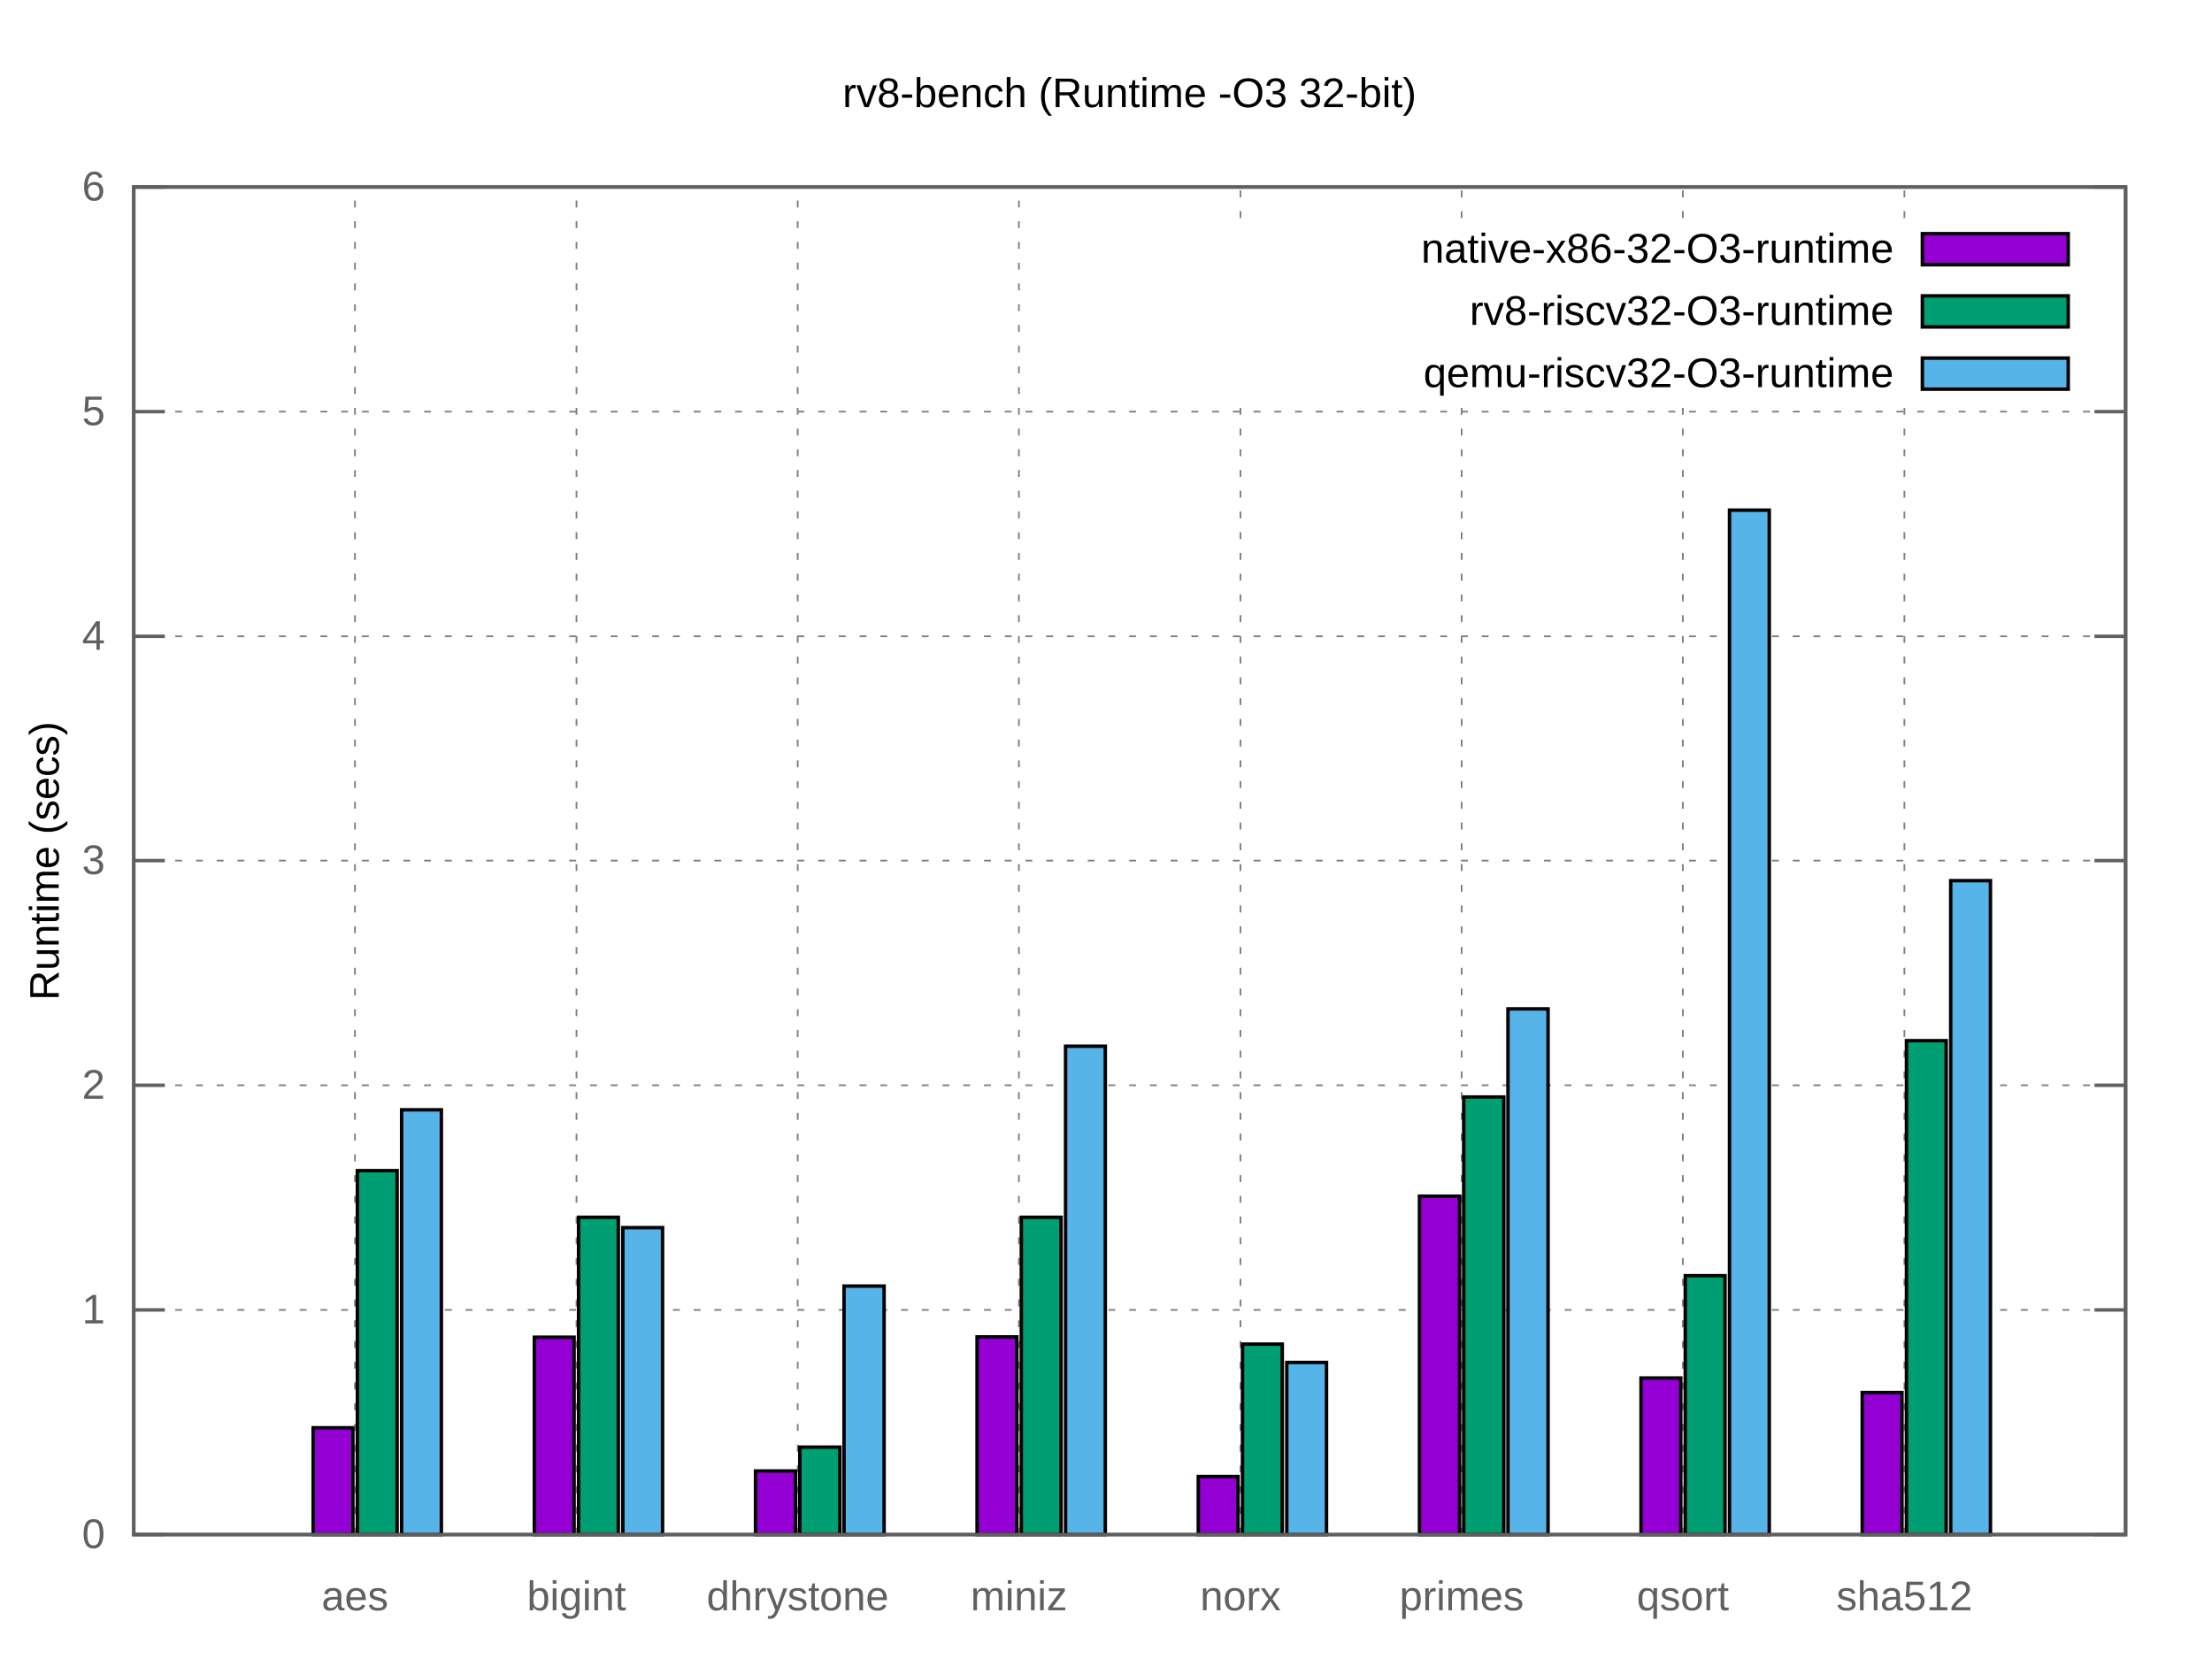
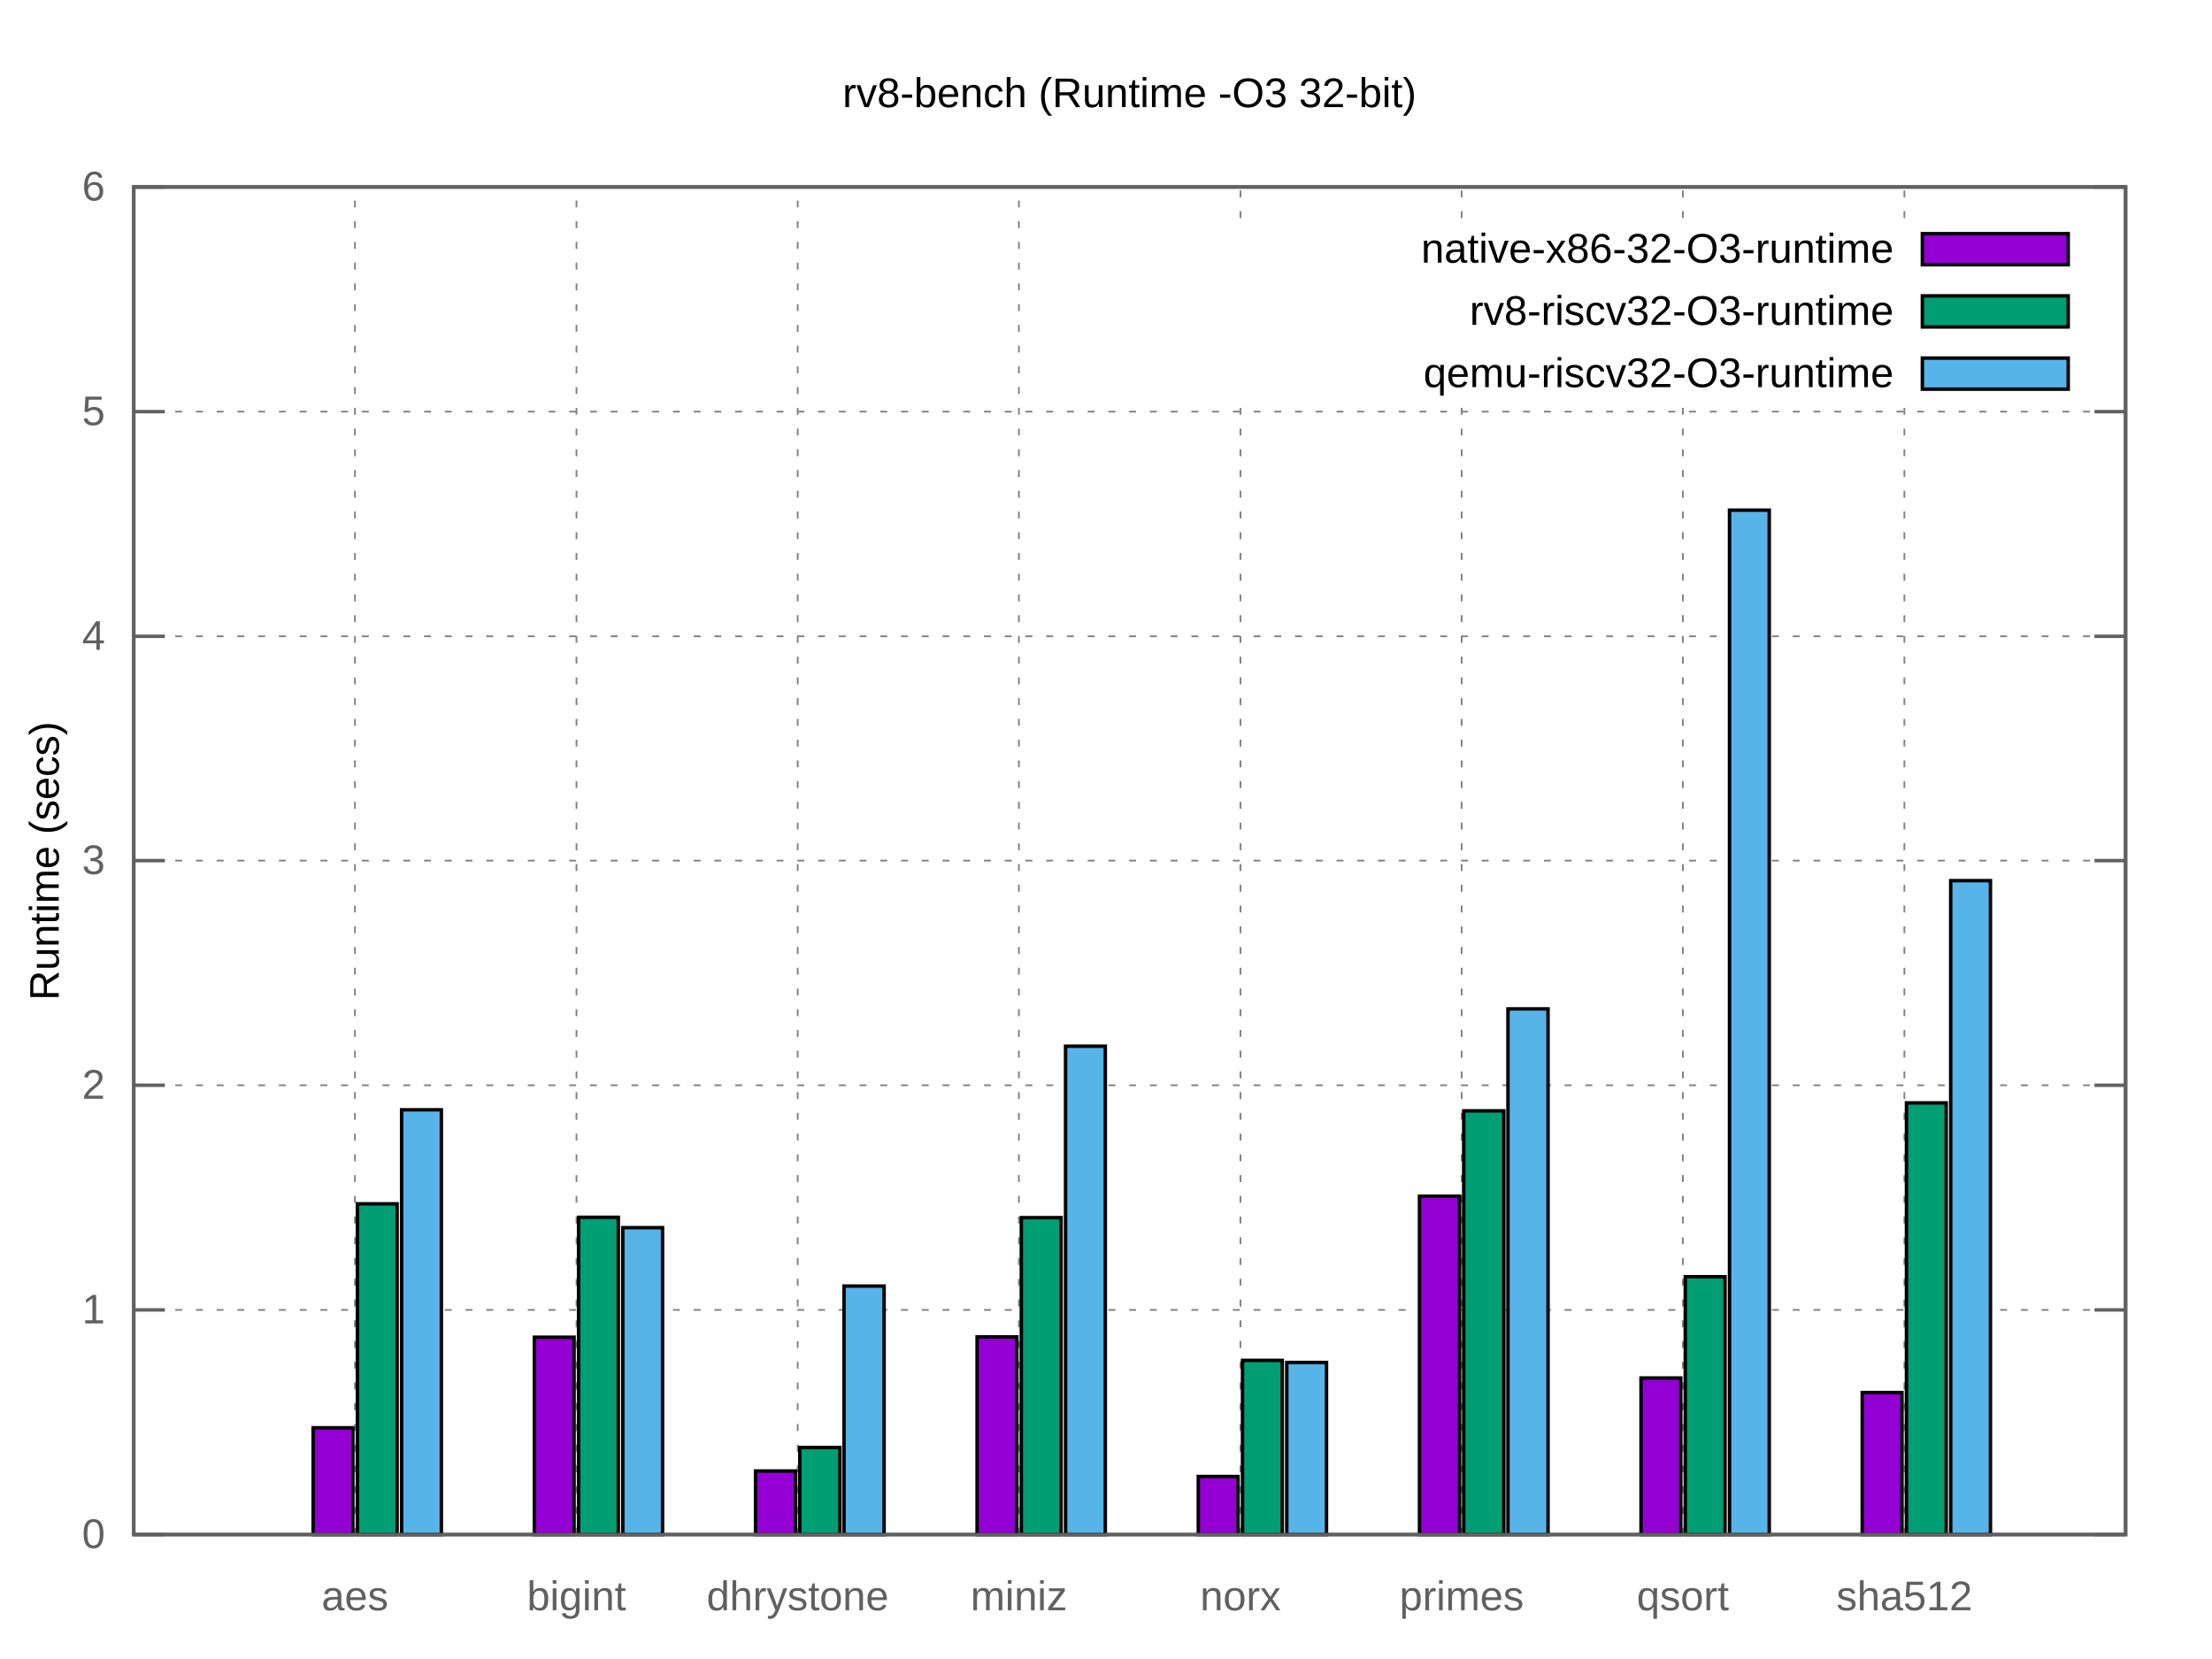
<svg xmlns="http://www.w3.org/2000/svg" xmlns:xlink="http://www.w3.org/1999/xlink" width="640" height="480" viewBox="0 0 640 480">
  <g id="gnuplot_canvas">
    <rect x="0" y="0" width="640" height="480" fill="none" />
    <defs>
      <circle id="gpDot" r="0.5" stroke-width="0.5" />
      <path id="gpPt0" stroke-width="0.222" stroke="currentColor" d="M-1,0 h2 M0,-1 v2" />
      <path id="gpPt1" stroke-width="0.222" stroke="currentColor" d="M-1,-1 L1,1 M1,-1 L-1,1" />
      <path id="gpPt2" stroke-width="0.222" stroke="currentColor" d="M-1,0 L1,0 M0,-1 L0,1 M-1,-1 L1,1 M-1,1 L1,-1" />
      <rect id="gpPt3" stroke-width="0.222" stroke="currentColor" x="-1" y="-1" width="2" height="2" />
      <rect id="gpPt4" stroke-width="0.222" stroke="currentColor" fill="currentColor" x="-1" y="-1" width="2" height="2" />
      <circle id="gpPt5" stroke-width="0.222" stroke="currentColor" cx="0" cy="0" r="1" />
      <use xlink:href="#gpPt5" id="gpPt6" fill="currentColor" stroke="none" />
      <path id="gpPt7" stroke-width="0.222" stroke="currentColor" d="M0,-1.33 L-1.33,0.67 L1.33,0.67 z" />
      <use xlink:href="#gpPt7" id="gpPt8" fill="currentColor" stroke="none" />
      <use xlink:href="#gpPt7" id="gpPt9" stroke="currentColor" transform="rotate(180)" />
      <use xlink:href="#gpPt9" id="gpPt10" fill="currentColor" stroke="none" />
      <use xlink:href="#gpPt3" id="gpPt11" stroke="currentColor" transform="rotate(45)" />
      <use xlink:href="#gpPt11" id="gpPt12" fill="currentColor" stroke="none" />
      <path id="gpPt13" stroke-width="0.222" stroke="currentColor" d="M0,1.330 L1.265,0.411 L0.782,-1.067 L-0.782,-1.076 L-1.265,0.411 z" />
      <use xlink:href="#gpPt13" id="gpPt14" fill="currentColor" stroke="none" />
      <filter id="textbox" filterUnits="objectBoundingBox" x="0" y="0" height="1" width="1">
        <feFlood flood-color="white" flood-opacity="1" result="bgnd" />
        <feComposite in="SourceGraphic" in2="bgnd" operator="atop" />
      </filter>
      <filter id="greybox" filterUnits="objectBoundingBox" x="0" y="0" height="1" width="1">
        <feFlood flood-color="lightgrey" flood-opacity="1" result="grey" />
        <feComposite in="SourceGraphic" in2="grey" operator="atop" />
      </filter>
    </defs>
    <g fill="none" color="white" stroke="rgb( 96,  96,  96)" stroke-width="1.00" stroke-linecap="butt" stroke-linejoin="miter">
</g>
    <g fill="none" color="black" stroke="currentColor" stroke-width="1.00" stroke-linecap="butt" stroke-linejoin="miter">
</g>
    <g fill="none" color="black" stroke="rgb( 96,  96,  96)" stroke-width="0.50" stroke-linecap="butt" stroke-linejoin="miter">
</g>
    <g fill="none" color="gray" stroke="currentColor" stroke-width="0.50" stroke-linecap="butt" stroke-linejoin="miter">
      <path stroke="gray" stroke-dasharray="2,4" class="gridline" d="M38.7,444.0 L615.0,444.0  " />
    </g>
    <g fill="none" color="gray" stroke="gray" stroke-width="1.00" stroke-linecap="butt" stroke-linejoin="miter">
</g>
    <g fill="none" color="black" stroke="currentColor" stroke-width="1.00" stroke-linecap="butt" stroke-linejoin="miter">
      <path stroke="rgb( 96,  96,  96)" d="M38.7,444.0 L47.7,444.0 M615.0,444.0 L606.0,444.0  " />
      <g transform="translate(30.4,447.9)" stroke="none" fill="rgb(96,96,96)" font-family="Arial" font-size="12.00" text-anchor="end">
        <text>
          <tspan font-family="Arial"> 0</tspan>
        </text>
      </g>
    </g>
    <g fill="none" color="black" stroke="currentColor" stroke-width="1.00" stroke-linecap="butt" stroke-linejoin="miter">
</g>
    <g fill="none" color="black" stroke="rgb( 96,  96,  96)" stroke-width="0.50" stroke-linecap="butt" stroke-linejoin="miter">
</g>
    <g fill="none" color="gray" stroke="currentColor" stroke-width="0.50" stroke-linecap="butt" stroke-linejoin="miter">
      <path stroke="gray" stroke-dasharray="2,4" class="gridline" d="M38.7,379.0 L615.0,379.0  " />
    </g>
    <g fill="none" color="gray" stroke="gray" stroke-width="1.00" stroke-linecap="butt" stroke-linejoin="miter">
</g>
    <g fill="none" color="black" stroke="currentColor" stroke-width="1.00" stroke-linecap="butt" stroke-linejoin="miter">
      <path stroke="rgb( 96,  96,  96)" d="M38.7,379.0 L47.7,379.0 M615.0,379.0 L606.0,379.0  " />
      <g transform="translate(30.4,382.9)" stroke="none" fill="rgb(96,96,96)" font-family="Arial" font-size="12.00" text-anchor="end">
        <text>
          <tspan font-family="Arial"> 1</tspan>
        </text>
      </g>
    </g>
    <g fill="none" color="black" stroke="currentColor" stroke-width="1.00" stroke-linecap="butt" stroke-linejoin="miter">
</g>
    <g fill="none" color="black" stroke="rgb( 96,  96,  96)" stroke-width="0.50" stroke-linecap="butt" stroke-linejoin="miter">
</g>
    <g fill="none" color="gray" stroke="currentColor" stroke-width="0.50" stroke-linecap="butt" stroke-linejoin="miter">
      <path stroke="gray" stroke-dasharray="2,4" class="gridline" d="M38.7,314.0 L615.0,314.0  " />
    </g>
    <g fill="none" color="gray" stroke="gray" stroke-width="1.00" stroke-linecap="butt" stroke-linejoin="miter">
</g>
    <g fill="none" color="black" stroke="currentColor" stroke-width="1.00" stroke-linecap="butt" stroke-linejoin="miter">
      <path stroke="rgb( 96,  96,  96)" d="M38.7,314.0 L47.7,314.0 M615.0,314.0 L606.0,314.0  " />
      <g transform="translate(30.4,317.9)" stroke="none" fill="rgb(96,96,96)" font-family="Arial" font-size="12.00" text-anchor="end">
        <text>
          <tspan font-family="Arial"> 2</tspan>
        </text>
      </g>
    </g>
    <g fill="none" color="black" stroke="currentColor" stroke-width="1.00" stroke-linecap="butt" stroke-linejoin="miter">
</g>
    <g fill="none" color="black" stroke="rgb( 96,  96,  96)" stroke-width="0.50" stroke-linecap="butt" stroke-linejoin="miter">
</g>
    <g fill="none" color="gray" stroke="currentColor" stroke-width="0.50" stroke-linecap="butt" stroke-linejoin="miter">
      <path stroke="gray" stroke-dasharray="2,4" class="gridline" d="M38.7,249.0 L615.0,249.0  " />
    </g>
    <g fill="none" color="gray" stroke="gray" stroke-width="1.00" stroke-linecap="butt" stroke-linejoin="miter">
</g>
    <g fill="none" color="black" stroke="currentColor" stroke-width="1.00" stroke-linecap="butt" stroke-linejoin="miter">
      <path stroke="rgb( 96,  96,  96)" d="M38.7,249.0 L47.7,249.0 M615.0,249.0 L606.0,249.0  " />
      <g transform="translate(30.4,252.9)" stroke="none" fill="rgb(96,96,96)" font-family="Arial" font-size="12.00" text-anchor="end">
        <text>
          <tspan font-family="Arial"> 3</tspan>
        </text>
      </g>
    </g>
    <g fill="none" color="black" stroke="currentColor" stroke-width="1.00" stroke-linecap="butt" stroke-linejoin="miter">
</g>
    <g fill="none" color="black" stroke="rgb( 96,  96,  96)" stroke-width="0.50" stroke-linecap="butt" stroke-linejoin="miter">
</g>
    <g fill="none" color="gray" stroke="currentColor" stroke-width="0.50" stroke-linecap="butt" stroke-linejoin="miter">
      <path stroke="gray" stroke-dasharray="2,4" class="gridline" d="M38.7,184.1 L615.0,184.1  " />
    </g>
    <g fill="none" color="gray" stroke="gray" stroke-width="1.00" stroke-linecap="butt" stroke-linejoin="miter">
</g>
    <g fill="none" color="black" stroke="currentColor" stroke-width="1.00" stroke-linecap="butt" stroke-linejoin="miter">
      <path stroke="rgb( 96,  96,  96)" d="M38.7,184.1 L47.7,184.1 M615.0,184.1 L606.0,184.1  " />
      <g transform="translate(30.4,188.0)" stroke="none" fill="rgb(96,96,96)" font-family="Arial" font-size="12.00" text-anchor="end">
        <text>
          <tspan font-family="Arial"> 4</tspan>
        </text>
      </g>
    </g>
    <g fill="none" color="black" stroke="currentColor" stroke-width="1.00" stroke-linecap="butt" stroke-linejoin="miter">
</g>
    <g fill="none" color="black" stroke="rgb( 96,  96,  96)" stroke-width="0.50" stroke-linecap="butt" stroke-linejoin="miter">
</g>
    <g fill="none" color="gray" stroke="currentColor" stroke-width="0.50" stroke-linecap="butt" stroke-linejoin="miter">
      <path stroke="gray" stroke-dasharray="2,4" class="gridline" d="M38.7,119.1 L615.0,119.1  " />
    </g>
    <g fill="none" color="gray" stroke="gray" stroke-width="1.00" stroke-linecap="butt" stroke-linejoin="miter">
</g>
    <g fill="none" color="black" stroke="currentColor" stroke-width="1.00" stroke-linecap="butt" stroke-linejoin="miter">
      <path stroke="rgb( 96,  96,  96)" d="M38.7,119.1 L47.7,119.1 M615.0,119.1 L606.0,119.1  " />
      <g transform="translate(30.4,123.0)" stroke="none" fill="rgb(96,96,96)" font-family="Arial" font-size="12.00" text-anchor="end">
        <text>
          <tspan font-family="Arial"> 5</tspan>
        </text>
      </g>
    </g>
    <g fill="none" color="black" stroke="currentColor" stroke-width="1.00" stroke-linecap="butt" stroke-linejoin="miter">
</g>
    <g fill="none" color="black" stroke="rgb( 96,  96,  96)" stroke-width="0.50" stroke-linecap="butt" stroke-linejoin="miter">
</g>
    <g fill="none" color="gray" stroke="currentColor" stroke-width="0.50" stroke-linecap="butt" stroke-linejoin="miter">
      <path stroke="gray" stroke-dasharray="2,4" class="gridline" d="M38.7,54.1 L615.0,54.1  " />
    </g>
    <g fill="none" color="gray" stroke="gray" stroke-width="1.00" stroke-linecap="butt" stroke-linejoin="miter">
</g>
    <g fill="none" color="black" stroke="currentColor" stroke-width="1.00" stroke-linecap="butt" stroke-linejoin="miter">
      <path stroke="rgb( 96,  96,  96)" d="M38.7,54.1 L47.7,54.1 M615.0,54.1 L606.0,54.1  " />
      <g transform="translate(30.4,58.0)" stroke="none" fill="rgb(96,96,96)" font-family="Arial" font-size="12.00" text-anchor="end">
        <text>
          <tspan font-family="Arial"> 6</tspan>
        </text>
      </g>
    </g>
    <g fill="none" color="black" stroke="currentColor" stroke-width="1.00" stroke-linecap="butt" stroke-linejoin="miter">
</g>
    <g fill="none" color="black" stroke="rgb( 96,  96,  96)" stroke-width="0.50" stroke-linecap="butt" stroke-linejoin="miter">
</g>
    <g fill="none" color="gray" stroke="currentColor" stroke-width="0.50" stroke-linecap="butt" stroke-linejoin="miter">
      <path stroke="gray" stroke-dasharray="2,4" class="gridline" d="M102.7,444.0 L102.7,54.1  " />
    </g>
    <g fill="none" color="gray" stroke="gray" stroke-width="1.00" stroke-linecap="butt" stroke-linejoin="miter">
</g>
    <g fill="none" color="black" stroke="currentColor" stroke-width="1.00" stroke-linecap="butt" stroke-linejoin="miter">
      <path stroke="rgb( 96,  96,  96)" d="M102.7,444.0 M102.7,54.1  " />
      <g transform="translate(102.7,465.9)" stroke="none" fill="rgb(96,96,96)" font-family="Arial" font-size="12.00" text-anchor="middle">
        <text>
          <tspan font-family="Arial">aes</tspan>
        </text>
      </g>
    </g>
    <g fill="none" color="black" stroke="currentColor" stroke-width="1.00" stroke-linecap="butt" stroke-linejoin="miter">
</g>
    <g fill="none" color="black" stroke="rgb( 96,  96,  96)" stroke-width="0.50" stroke-linecap="butt" stroke-linejoin="miter">
</g>
    <g fill="none" color="gray" stroke="currentColor" stroke-width="0.50" stroke-linecap="butt" stroke-linejoin="miter">
      <path stroke="gray" stroke-dasharray="2,4" class="gridline" d="M166.8,444.0 L166.8,54.1  " />
    </g>
    <g fill="none" color="gray" stroke="gray" stroke-width="1.00" stroke-linecap="butt" stroke-linejoin="miter">
</g>
    <g fill="none" color="black" stroke="currentColor" stroke-width="1.00" stroke-linecap="butt" stroke-linejoin="miter">
      <path stroke="rgb( 96,  96,  96)" d="M166.8,444.0 M166.8,54.1  " />
      <g transform="translate(166.8,465.9)" stroke="none" fill="rgb(96,96,96)" font-family="Arial" font-size="12.00" text-anchor="middle">
        <text>
          <tspan font-family="Arial">bigint</tspan>
        </text>
      </g>
    </g>
    <g fill="none" color="black" stroke="currentColor" stroke-width="1.00" stroke-linecap="butt" stroke-linejoin="miter">
</g>
    <g fill="none" color="black" stroke="rgb( 96,  96,  96)" stroke-width="0.50" stroke-linecap="butt" stroke-linejoin="miter">
</g>
    <g fill="none" color="gray" stroke="currentColor" stroke-width="0.50" stroke-linecap="butt" stroke-linejoin="miter">
      <path stroke="gray" stroke-dasharray="2,4" class="gridline" d="M230.8,444.0 L230.8,54.1  " />
    </g>
    <g fill="none" color="gray" stroke="gray" stroke-width="1.00" stroke-linecap="butt" stroke-linejoin="miter">
</g>
    <g fill="none" color="black" stroke="currentColor" stroke-width="1.00" stroke-linecap="butt" stroke-linejoin="miter">
      <path stroke="rgb( 96,  96,  96)" d="M230.8,444.0 M230.8,54.1  " />
      <g transform="translate(230.8,465.9)" stroke="none" fill="rgb(96,96,96)" font-family="Arial" font-size="12.00" text-anchor="middle">
        <text>
          <tspan font-family="Arial">dhrystone</tspan>
        </text>
      </g>
    </g>
    <g fill="none" color="black" stroke="currentColor" stroke-width="1.00" stroke-linecap="butt" stroke-linejoin="miter">
</g>
    <g fill="none" color="black" stroke="rgb( 96,  96,  96)" stroke-width="0.50" stroke-linecap="butt" stroke-linejoin="miter">
</g>
    <g fill="none" color="gray" stroke="currentColor" stroke-width="0.50" stroke-linecap="butt" stroke-linejoin="miter">
      <path stroke="gray" stroke-dasharray="2,4" class="gridline" d="M294.8,444.0 L294.8,54.1  " />
    </g>
    <g fill="none" color="gray" stroke="gray" stroke-width="1.00" stroke-linecap="butt" stroke-linejoin="miter">
</g>
    <g fill="none" color="black" stroke="currentColor" stroke-width="1.00" stroke-linecap="butt" stroke-linejoin="miter">
      <path stroke="rgb( 96,  96,  96)" d="M294.8,444.0 M294.8,54.1  " />
      <g transform="translate(294.8,465.9)" stroke="none" fill="rgb(96,96,96)" font-family="Arial" font-size="12.00" text-anchor="middle">
        <text>
          <tspan font-family="Arial">miniz</tspan>
        </text>
      </g>
    </g>
    <g fill="none" color="black" stroke="currentColor" stroke-width="1.00" stroke-linecap="butt" stroke-linejoin="miter">
</g>
    <g fill="none" color="black" stroke="rgb( 96,  96,  96)" stroke-width="0.50" stroke-linecap="butt" stroke-linejoin="miter">
</g>
    <g fill="none" color="gray" stroke="currentColor" stroke-width="0.50" stroke-linecap="butt" stroke-linejoin="miter">
      <path stroke="gray" stroke-dasharray="2,4" class="gridline" d="M358.9,444.0 L358.9,117.1 M358.9,63.1 L358.9,54.1  " />
    </g>
    <g fill="none" color="gray" stroke="gray" stroke-width="1.00" stroke-linecap="butt" stroke-linejoin="miter">
</g>
    <g fill="none" color="black" stroke="currentColor" stroke-width="1.00" stroke-linecap="butt" stroke-linejoin="miter">
      <path stroke="rgb( 96,  96,  96)" d="M358.9,444.0 M358.9,54.1  " />
      <g transform="translate(358.9,465.9)" stroke="none" fill="rgb(96,96,96)" font-family="Arial" font-size="12.00" text-anchor="middle">
        <text>
          <tspan font-family="Arial">norx</tspan>
        </text>
      </g>
    </g>
    <g fill="none" color="black" stroke="currentColor" stroke-width="1.00" stroke-linecap="butt" stroke-linejoin="miter">
</g>
    <g fill="none" color="black" stroke="rgb( 96,  96,  96)" stroke-width="0.50" stroke-linecap="butt" stroke-linejoin="miter">
</g>
    <g fill="none" color="gray" stroke="currentColor" stroke-width="0.50" stroke-linecap="butt" stroke-linejoin="miter">
      <path stroke="gray" stroke-dasharray="2,4" class="gridline" d="M422.9,444.0 L422.9,117.1 M422.9,63.1 L422.9,54.1  " />
    </g>
    <g fill="none" color="gray" stroke="gray" stroke-width="1.00" stroke-linecap="butt" stroke-linejoin="miter">
</g>
    <g fill="none" color="black" stroke="currentColor" stroke-width="1.00" stroke-linecap="butt" stroke-linejoin="miter">
      <path stroke="rgb( 96,  96,  96)" d="M422.9,444.0 M422.9,54.1  " />
      <g transform="translate(422.9,465.9)" stroke="none" fill="rgb(96,96,96)" font-family="Arial" font-size="12.00" text-anchor="middle">
        <text>
          <tspan font-family="Arial">primes</tspan>
        </text>
      </g>
    </g>
    <g fill="none" color="black" stroke="currentColor" stroke-width="1.00" stroke-linecap="butt" stroke-linejoin="miter">
</g>
    <g fill="none" color="black" stroke="rgb( 96,  96,  96)" stroke-width="0.50" stroke-linecap="butt" stroke-linejoin="miter">
</g>
    <g fill="none" color="gray" stroke="currentColor" stroke-width="0.50" stroke-linecap="butt" stroke-linejoin="miter">
      <path stroke="gray" stroke-dasharray="2,4" class="gridline" d="M486.9,444.0 L486.9,117.1 M486.9,63.1 L486.9,54.1  " />
    </g>
    <g fill="none" color="gray" stroke="gray" stroke-width="1.00" stroke-linecap="butt" stroke-linejoin="miter">
</g>
    <g fill="none" color="black" stroke="currentColor" stroke-width="1.00" stroke-linecap="butt" stroke-linejoin="miter">
      <path stroke="rgb( 96,  96,  96)" d="M486.9,444.0 M486.9,54.1  " />
      <g transform="translate(486.9,465.9)" stroke="none" fill="rgb(96,96,96)" font-family="Arial" font-size="12.00" text-anchor="middle">
        <text>
          <tspan font-family="Arial">qsort</tspan>
        </text>
      </g>
    </g>
    <g fill="none" color="black" stroke="currentColor" stroke-width="1.00" stroke-linecap="butt" stroke-linejoin="miter">
</g>
    <g fill="none" color="black" stroke="rgb( 96,  96,  96)" stroke-width="0.50" stroke-linecap="butt" stroke-linejoin="miter">
</g>
    <g fill="none" color="gray" stroke="currentColor" stroke-width="0.50" stroke-linecap="butt" stroke-linejoin="miter">
      <path stroke="gray" stroke-dasharray="2,4" class="gridline" d="M551.0,444.0 L551.0,117.1 M551.0,63.1 L551.0,54.1  " />
    </g>
    <g fill="none" color="gray" stroke="gray" stroke-width="1.00" stroke-linecap="butt" stroke-linejoin="miter">
</g>
    <g fill="none" color="black" stroke="currentColor" stroke-width="1.00" stroke-linecap="butt" stroke-linejoin="miter">
      <path stroke="rgb( 96,  96,  96)" d="M551.0,444.0 M551.0,54.1  " />
      <g transform="translate(551.0,465.9)" stroke="none" fill="rgb(96,96,96)" font-family="Arial" font-size="12.00" text-anchor="middle">
        <text>
          <tspan font-family="Arial">sha512</tspan>
        </text>
      </g>
    </g>
    <g fill="none" color="black" stroke="currentColor" stroke-width="1.00" stroke-linecap="butt" stroke-linejoin="miter">
</g>
    <g fill="none" color="black" stroke="currentColor" stroke-width="1.00" stroke-linecap="butt" stroke-linejoin="miter">
      <path stroke="rgb( 96,  96,  96)" d="M38.7,54.1 L38.7,444.0 L615.0,444.0 L615.0,54.1 L38.7,54.1 Z  " />
    </g>
    <g fill="none" color="black" stroke="currentColor" stroke-width="1.00" stroke-linecap="butt" stroke-linejoin="miter">
      <g transform="translate(17.0,249.1) rotate(270)" stroke="none" fill="black" font-family="Arial" font-size="12.00" text-anchor="middle">
        <text>
          <tspan font-family="Arial">Runtime (secs)</tspan>
        </text>
      </g>
    </g>
    <g fill="none" color="black" stroke="currentColor" stroke-width="1.00" stroke-linecap="butt" stroke-linejoin="miter">
      <g transform="translate(326.8,31.0)" stroke="none" fill="black" font-family="Arial" font-size="12.00" text-anchor="middle">
        <text>
          <tspan font-family="Arial">rv8-bench (Runtime -O3 32-bit)</tspan>
        </text>
      </g>
    </g>
    <g id="gnuplot_plot_1">
      <g fill="none" color="black" stroke="currentColor" stroke-width="1.00" stroke-linecap="butt" stroke-linejoin="miter">
        <g transform="translate(547.9,76.0)" stroke="none" fill="black" font-family="Arial" font-size="12.00" text-anchor="end">
          <text>
            <tspan font-family="Arial">native-x86-32-O3-runtime</tspan>
          </text>
        </g>
      </g>
      <g fill="none" color="black" stroke="currentColor" stroke-width="1.00" stroke-linecap="butt" stroke-linejoin="miter">
        <g stroke="none" shape-rendering="crispEdges">
          <polygon fill="rgb(148,   0, 211)" points="556.2,76.6 598.4,76.6 598.4,67.6 556.2,67.6 " />
        </g>
        <path stroke="black" d="M556.2,76.6 L598.4,76.6 L598.4,67.6 L556.2,67.6 L556.2,76.6 Z  " />
      </g>
      <g fill="none" color="black" stroke="currentColor" stroke-width="1.00" stroke-linecap="butt" stroke-linejoin="miter">
        <g stroke="none" shape-rendering="crispEdges">
          <polygon fill="rgb(148,   0, 211)" points="90.6,444.0 102.2,444.0 102.2,413.0 90.6,413.0 " />
        </g>
        <path stroke="black" d="M90.6,444.0 L90.6,413.1 L102.1,413.1 L102.1,444.0 L90.6,444.0 Z  " />
      </g>
      <g fill="none" color="black" stroke="currentColor" stroke-width="1.00" stroke-linecap="butt" stroke-linejoin="miter">
        <g stroke="none" shape-rendering="crispEdges">
          <polygon fill="rgb(148,   0, 211)" points="154.6,444.0 166.2,444.0 166.2,386.8 154.6,386.8 " />
        </g>
        <path stroke="black" d="M154.6,444.0 L154.6,386.9 L166.1,386.9 L166.1,444.0 L154.6,444.0 Z  " />
      </g>
      <g fill="none" color="black" stroke="currentColor" stroke-width="1.00" stroke-linecap="butt" stroke-linejoin="miter">
        <g stroke="none" shape-rendering="crispEdges">
          <polygon fill="rgb(148,   0, 211)" points="218.6,444.0 230.3,444.0 230.3,425.5 218.6,425.5 " />
        </g>
        <path stroke="black" d="M218.6,444.0 L218.6,425.6 L230.2,425.6 L230.2,444.0 L218.6,444.0 Z  " />
      </g>
      <g fill="none" color="black" stroke="currentColor" stroke-width="1.00" stroke-linecap="butt" stroke-linejoin="miter">
        <g stroke="none" shape-rendering="crispEdges">
          <polygon fill="rgb(148,   0, 211)" points="282.7,444.0 294.3,444.0 294.3,386.7 282.7,386.7 " />
        </g>
        <path stroke="black" d="M282.7,444.0 L282.7,386.8 L294.2,386.8 L294.2,444.0 L282.7,444.0 Z  " />
      </g>
      <g fill="none" color="black" stroke="currentColor" stroke-width="1.00" stroke-linecap="butt" stroke-linejoin="miter">
        <g stroke="none" shape-rendering="crispEdges">
          <polygon fill="rgb(148,   0, 211)" points="346.7,444.0 358.3,444.0 358.3,427.1 346.7,427.1 " />
        </g>
        <path stroke="black" d="M346.7,444.0 L346.7,427.2 L358.2,427.2 L358.2,444.0 L346.7,444.0 Z  " />
      </g>
      <g fill="none" color="black" stroke="currentColor" stroke-width="1.00" stroke-linecap="butt" stroke-linejoin="miter">
        <g stroke="none" shape-rendering="crispEdges">
          <polygon fill="rgb(148,   0, 211)" points="410.7,444.0 422.4,444.0 422.4,346.0 410.7,346.0 " />
        </g>
        <path stroke="black" d="M410.7,444.0 L410.7,346.1 L422.3,346.1 L422.3,444.0 L410.7,444.0 Z  " />
      </g>
      <g fill="none" color="black" stroke="currentColor" stroke-width="1.00" stroke-linecap="butt" stroke-linejoin="miter">
        <g stroke="none" shape-rendering="crispEdges">
          <polygon fill="rgb(148,   0, 211)" points="474.8,444.0 486.4,444.0 486.4,398.6 474.8,398.6 " />
        </g>
        <path stroke="black" d="M474.8,444.0 L474.8,398.7 L486.3,398.7 L486.3,444.0 L474.8,444.0 Z  " />
      </g>
      <g fill="none" color="black" stroke="currentColor" stroke-width="1.00" stroke-linecap="butt" stroke-linejoin="miter">
        <g stroke="none" shape-rendering="crispEdges">
          <polygon fill="rgb(148,   0, 211)" points="538.8,444.0 550.4,444.0 550.4,402.8 538.8,402.8 " />
        </g>
        <path stroke="black" d="M538.8,444.0 L538.8,402.9 L550.3,402.9 L550.3,444.0 L538.8,444.0 Z  " />
      </g>
      <g fill="none" color="black" stroke="currentColor" stroke-width="1.00" stroke-linecap="butt" stroke-linejoin="miter">
</g>
    </g>
    <g id="gnuplot_plot_2">
      <g fill="none" color="black" stroke="currentColor" stroke-width="1.00" stroke-linecap="butt" stroke-linejoin="miter">
        <g transform="translate(547.9,94.0)" stroke="none" fill="black" font-family="Arial" font-size="12.00" text-anchor="end">
          <text>
            <tspan font-family="Arial">rv8-riscv32-O3-runtime</tspan>
          </text>
        </g>
      </g>
      <g fill="none" color="black" stroke="currentColor" stroke-width="1.00" stroke-linecap="butt" stroke-linejoin="miter">
        <g stroke="none" shape-rendering="crispEdges">
          <polygon fill="rgb(  0, 158, 115)" points="556.2,94.6 598.4,94.6 598.4,85.6 556.2,85.6 " />
        </g>
        <path stroke="black" d="M556.2,94.6 L598.4,94.6 L598.4,85.6 L556.2,85.6 L556.2,94.6 Z  " />
      </g>
      <g fill="none" color="black" stroke="currentColor" stroke-width="1.00" stroke-linecap="butt" stroke-linejoin="miter">
        <g stroke="none" shape-rendering="crispEdges">
-           <polygon fill="rgb(  0, 158, 115)" points="103.4,444.0 115.0,444.0 115.0,338.6 103.4,338.6 " />
-         </g>
-         <path stroke="black" d="M103.4,444.0 L103.4,338.7 L114.9,338.7 L114.9,444.0 L103.4,444.0 Z  " />
+           <polygon fill="rgb(  0, 158, 115)" points="103.4,444.0 115.0,444.0 115.0,348.2 103.4,348.2 " />
+         </g>
+         <path stroke="black" d="M103.4,444.0 L103.4,348.3 L114.9,348.3 L114.9,444.0 L103.4,444.0 Z  " />
      </g>
      <g fill="none" color="black" stroke="currentColor" stroke-width="1.00" stroke-linecap="butt" stroke-linejoin="miter">
        <g stroke="none" shape-rendering="crispEdges">
          <polygon fill="rgb(  0, 158, 115)" points="167.4,444.0 179.0,444.0 179.0,352.1 167.4,352.1 " />
        </g>
        <path stroke="black" d="M167.4,444.0 L167.4,352.2 L178.9,352.2 L178.9,444.0 L167.4,444.0 Z  " />
      </g>
      <g fill="none" color="black" stroke="currentColor" stroke-width="1.00" stroke-linecap="butt" stroke-linejoin="miter">
        <g stroke="none" shape-rendering="crispEdges">
-           <polygon fill="rgb(  0, 158, 115)" points="231.4,444.0 243.1,444.0 243.1,418.6 231.4,418.6 " />
-         </g>
-         <path stroke="black" d="M231.4,444.0 L231.4,418.7 L243.0,418.7 L243.0,444.0 L231.4,444.0 Z  " />
-       </g>
-       <g fill="none" color="black" stroke="currentColor" stroke-width="1.00" stroke-linecap="butt" stroke-linejoin="miter">
-         <g stroke="none" shape-rendering="crispEdges">
-           <polygon fill="rgb(  0, 158, 115)" points="295.5,444.0 307.1,444.0 307.1,352.1 295.5,352.1 " />
-         </g>
-         <path stroke="black" d="M295.5,444.0 L295.5,352.2 L307.0,352.2 L307.0,444.0 L295.5,444.0 Z  " />
-       </g>
-       <g fill="none" color="black" stroke="currentColor" stroke-width="1.00" stroke-linecap="butt" stroke-linejoin="miter">
-         <g stroke="none" shape-rendering="crispEdges">
-           <polygon fill="rgb(  0, 158, 115)" points="359.5,444.0 371.1,444.0 371.1,388.8 359.5,388.8 " />
-         </g>
-         <path stroke="black" d="M359.5,444.0 L359.5,388.9 L371.0,388.9 L371.0,444.0 L359.5,444.0 Z  " />
-       </g>
-       <g fill="none" color="black" stroke="currentColor" stroke-width="1.00" stroke-linecap="butt" stroke-linejoin="miter">
-         <g stroke="none" shape-rendering="crispEdges">
-           <polygon fill="rgb(  0, 158, 115)" points="423.5,444.0 435.2,444.0 435.2,317.3 423.5,317.3 " />
-         </g>
-         <path stroke="black" d="M423.5,444.0 L423.5,317.4 L435.1,317.4 L435.1,444.0 L423.5,444.0 Z  " />
-       </g>
-       <g fill="none" color="black" stroke="currentColor" stroke-width="1.00" stroke-linecap="butt" stroke-linejoin="miter">
-         <g stroke="none" shape-rendering="crispEdges">
-           <polygon fill="rgb(  0, 158, 115)" points="487.6,444.0 499.2,444.0 499.2,369.0 487.6,369.0 " />
-         </g>
-         <path stroke="black" d="M487.6,444.0 L487.6,369.1 L499.1,369.1 L499.1,444.0 L487.6,444.0 Z  " />
-       </g>
-       <g fill="none" color="black" stroke="currentColor" stroke-width="1.00" stroke-linecap="butt" stroke-linejoin="miter">
-         <g stroke="none" shape-rendering="crispEdges">
-           <polygon fill="rgb(  0, 158, 115)" points="551.6,444.0 563.2,444.0 563.2,301.0 551.6,301.0 " />
-         </g>
-         <path stroke="black" d="M551.6,444.0 L551.6,301.1 L563.1,301.1 L563.1,444.0 L551.6,444.0 Z  " />
+           <polygon fill="rgb(  0, 158, 115)" points="231.4,444.0 243.1,444.0 243.1,418.7 231.4,418.7 " />
+         </g>
+         <path stroke="black" d="M231.4,444.0 L231.4,418.8 L243.0,418.8 L243.0,444.0 L231.4,444.0 Z  " />
+       </g>
+       <g fill="none" color="black" stroke="currentColor" stroke-width="1.00" stroke-linecap="butt" stroke-linejoin="miter">
+         <g stroke="none" shape-rendering="crispEdges">
+           <polygon fill="rgb(  0, 158, 115)" points="295.5,444.0 307.1,444.0 307.1,352.2 295.5,352.2 " />
+         </g>
+         <path stroke="black" d="M295.5,444.0 L295.5,352.3 L307.0,352.3 L307.0,444.0 L295.5,444.0 Z  " />
+       </g>
+       <g fill="none" color="black" stroke="currentColor" stroke-width="1.00" stroke-linecap="butt" stroke-linejoin="miter">
+         <g stroke="none" shape-rendering="crispEdges">
+           <polygon fill="rgb(  0, 158, 115)" points="359.5,444.0 371.1,444.0 371.1,393.5 359.5,393.5 " />
+         </g>
+         <path stroke="black" d="M359.5,444.0 L359.5,393.6 L371.0,393.6 L371.0,444.0 L359.5,444.0 Z  " />
+       </g>
+       <g fill="none" color="black" stroke="currentColor" stroke-width="1.00" stroke-linecap="butt" stroke-linejoin="miter">
+         <g stroke="none" shape-rendering="crispEdges">
+           <polygon fill="rgb(  0, 158, 115)" points="423.5,444.0 435.2,444.0 435.2,321.3 423.5,321.3 " />
+         </g>
+         <path stroke="black" d="M423.5,444.0 L423.5,321.4 L435.1,321.4 L435.1,444.0 L423.5,444.0 Z  " />
+       </g>
+       <g fill="none" color="black" stroke="currentColor" stroke-width="1.00" stroke-linecap="butt" stroke-linejoin="miter">
+         <g stroke="none" shape-rendering="crispEdges">
+           <polygon fill="rgb(  0, 158, 115)" points="487.6,444.0 499.2,444.0 499.2,369.3 487.6,369.3 " />
+         </g>
+         <path stroke="black" d="M487.6,444.0 L487.6,369.4 L499.1,369.4 L499.1,444.0 L487.6,444.0 Z  " />
+       </g>
+       <g fill="none" color="black" stroke="currentColor" stroke-width="1.00" stroke-linecap="butt" stroke-linejoin="miter">
+         <g stroke="none" shape-rendering="crispEdges">
+           <polygon fill="rgb(  0, 158, 115)" points="551.6,444.0 563.2,444.0 563.2,319.0 551.6,319.0 " />
+         </g>
+         <path stroke="black" d="M551.6,444.0 L551.6,319.1 L563.1,319.1 L563.1,444.0 L551.6,444.0 Z  " />
      </g>
      <g fill="none" color="black" stroke="currentColor" stroke-width="1.00" stroke-linecap="butt" stroke-linejoin="miter">
</g>
    </g>
    <g id="gnuplot_plot_3">
      <g fill="none" color="black" stroke="currentColor" stroke-width="1.00" stroke-linecap="butt" stroke-linejoin="miter">
        <g transform="translate(547.9,112.0)" stroke="none" fill="black" font-family="Arial" font-size="12.00" text-anchor="end">
          <text>
            <tspan font-family="Arial">qemu-riscv32-O3-runtime</tspan>
          </text>
        </g>
      </g>
      <g fill="none" color="black" stroke="currentColor" stroke-width="1.00" stroke-linecap="butt" stroke-linejoin="miter">
        <g stroke="none" shape-rendering="crispEdges">
          <polygon fill="rgb( 86, 180, 233)" points="556.2,112.6 598.4,112.6 598.4,103.6 556.2,103.6 " />
        </g>
        <path stroke="black" d="M556.2,112.6 L598.4,112.6 L598.4,103.6 L556.2,103.6 L556.2,112.6 Z  " />
      </g>
      <g fill="none" color="black" stroke="currentColor" stroke-width="1.00" stroke-linecap="butt" stroke-linejoin="miter">
        <g stroke="none" shape-rendering="crispEdges">
          <polygon fill="rgb( 86, 180, 233)" points="116.2,444.0 127.8,444.0 127.8,321.0 116.2,321.0 " />
        </g>
        <path stroke="black" d="M116.2,444.0 L116.2,321.1 L127.7,321.1 L127.7,444.0 L116.2,444.0 Z  " />
      </g>
      <g fill="none" color="black" stroke="currentColor" stroke-width="1.00" stroke-linecap="butt" stroke-linejoin="miter">
        <g stroke="none" shape-rendering="crispEdges">
          <polygon fill="rgb( 86, 180, 233)" points="180.2,444.0 191.8,444.0 191.8,355.1 180.2,355.1 " />
        </g>
        <path stroke="black" d="M180.2,444.0 L180.2,355.2 L191.7,355.2 L191.7,444.0 L180.2,444.0 Z  " />
      </g>
      <g fill="none" color="black" stroke="currentColor" stroke-width="1.00" stroke-linecap="butt" stroke-linejoin="miter">
        <g stroke="none" shape-rendering="crispEdges">
          <polygon fill="rgb( 86, 180, 233)" points="244.2,444.0 255.9,444.0 255.9,372.0 244.2,372.0 " />
        </g>
        <path stroke="black" d="M244.2,444.0 L244.2,372.1 L255.8,372.1 L255.8,444.0 L244.2,444.0 Z  " />
      </g>
      <g fill="none" color="black" stroke="currentColor" stroke-width="1.00" stroke-linecap="butt" stroke-linejoin="miter">
        <g stroke="none" shape-rendering="crispEdges">
          <polygon fill="rgb( 86, 180, 233)" points="308.3,444.0 319.9,444.0 319.9,302.6 308.3,302.6 " />
        </g>
        <path stroke="black" d="M308.3,444.0 L308.3,302.7 L319.8,302.7 L319.8,444.0 L308.3,444.0 Z  " />
      </g>
      <g fill="none" color="black" stroke="currentColor" stroke-width="1.00" stroke-linecap="butt" stroke-linejoin="miter">
        <g stroke="none" shape-rendering="crispEdges">
          <polygon fill="rgb( 86, 180, 233)" points="372.3,444.0 383.9,444.0 383.9,394.1 372.3,394.1 " />
        </g>
        <path stroke="black" d="M372.3,444.0 L372.3,394.2 L383.8,394.2 L383.8,444.0 L372.3,444.0 Z  " />
      </g>
      <g fill="none" color="black" stroke="currentColor" stroke-width="1.00" stroke-linecap="butt" stroke-linejoin="miter">
        <g stroke="none" shape-rendering="crispEdges">
          <polygon fill="rgb( 86, 180, 233)" points="436.3,444.0 448.0,444.0 448.0,291.8 436.3,291.8 " />
        </g>
        <path stroke="black" d="M436.3,444.0 L436.3,291.9 L447.9,291.9 L447.9,444.0 L436.3,444.0 Z  " />
      </g>
      <g fill="none" color="black" stroke="currentColor" stroke-width="1.00" stroke-linecap="butt" stroke-linejoin="miter">
        <g stroke="none" shape-rendering="crispEdges">
          <polygon fill="rgb( 86, 180, 233)" points="500.4,444.0 512.0,444.0 512.0,147.5 500.4,147.5 " />
        </g>
        <path stroke="black" d="M500.4,444.0 L500.4,147.6 L511.9,147.6 L511.9,444.0 L500.4,444.0 Z  " />
      </g>
      <g fill="none" color="black" stroke="currentColor" stroke-width="1.00" stroke-linecap="butt" stroke-linejoin="miter">
        <g stroke="none" shape-rendering="crispEdges">
          <polygon fill="rgb( 86, 180, 233)" points="564.4,444.0 576.0,444.0 576.0,254.7 564.4,254.7 " />
        </g>
        <path stroke="black" d="M564.4,444.0 L564.4,254.8 L575.9,254.8 L575.9,444.0 L564.4,444.0 Z  " />
      </g>
      <g fill="none" color="black" stroke="currentColor" stroke-width="1.00" stroke-linecap="butt" stroke-linejoin="miter">
</g>
    </g>
    <g fill="none" color="white" stroke="rgb( 86, 180, 233)" stroke-width="2.00" stroke-linecap="butt" stroke-linejoin="miter">
</g>
    <g fill="none" color="black" stroke="currentColor" stroke-width="2.00" stroke-linecap="butt" stroke-linejoin="miter">
</g>
    <g fill="none" color="black" stroke="black" stroke-width="1.00" stroke-linecap="butt" stroke-linejoin="miter">
</g>
    <g fill="none" color="black" stroke="currentColor" stroke-width="1.00" stroke-linecap="butt" stroke-linejoin="miter">
      <path stroke="rgb( 96,  96,  96)" d="M38.7,54.1 L38.7,444.0 L615.0,444.0 L615.0,54.1 L38.7,54.1 Z  " />
    </g>
    <g fill="none" color="black" stroke="currentColor" stroke-width="1.00" stroke-linecap="butt" stroke-linejoin="miter">
</g>
  </g>
</svg>
